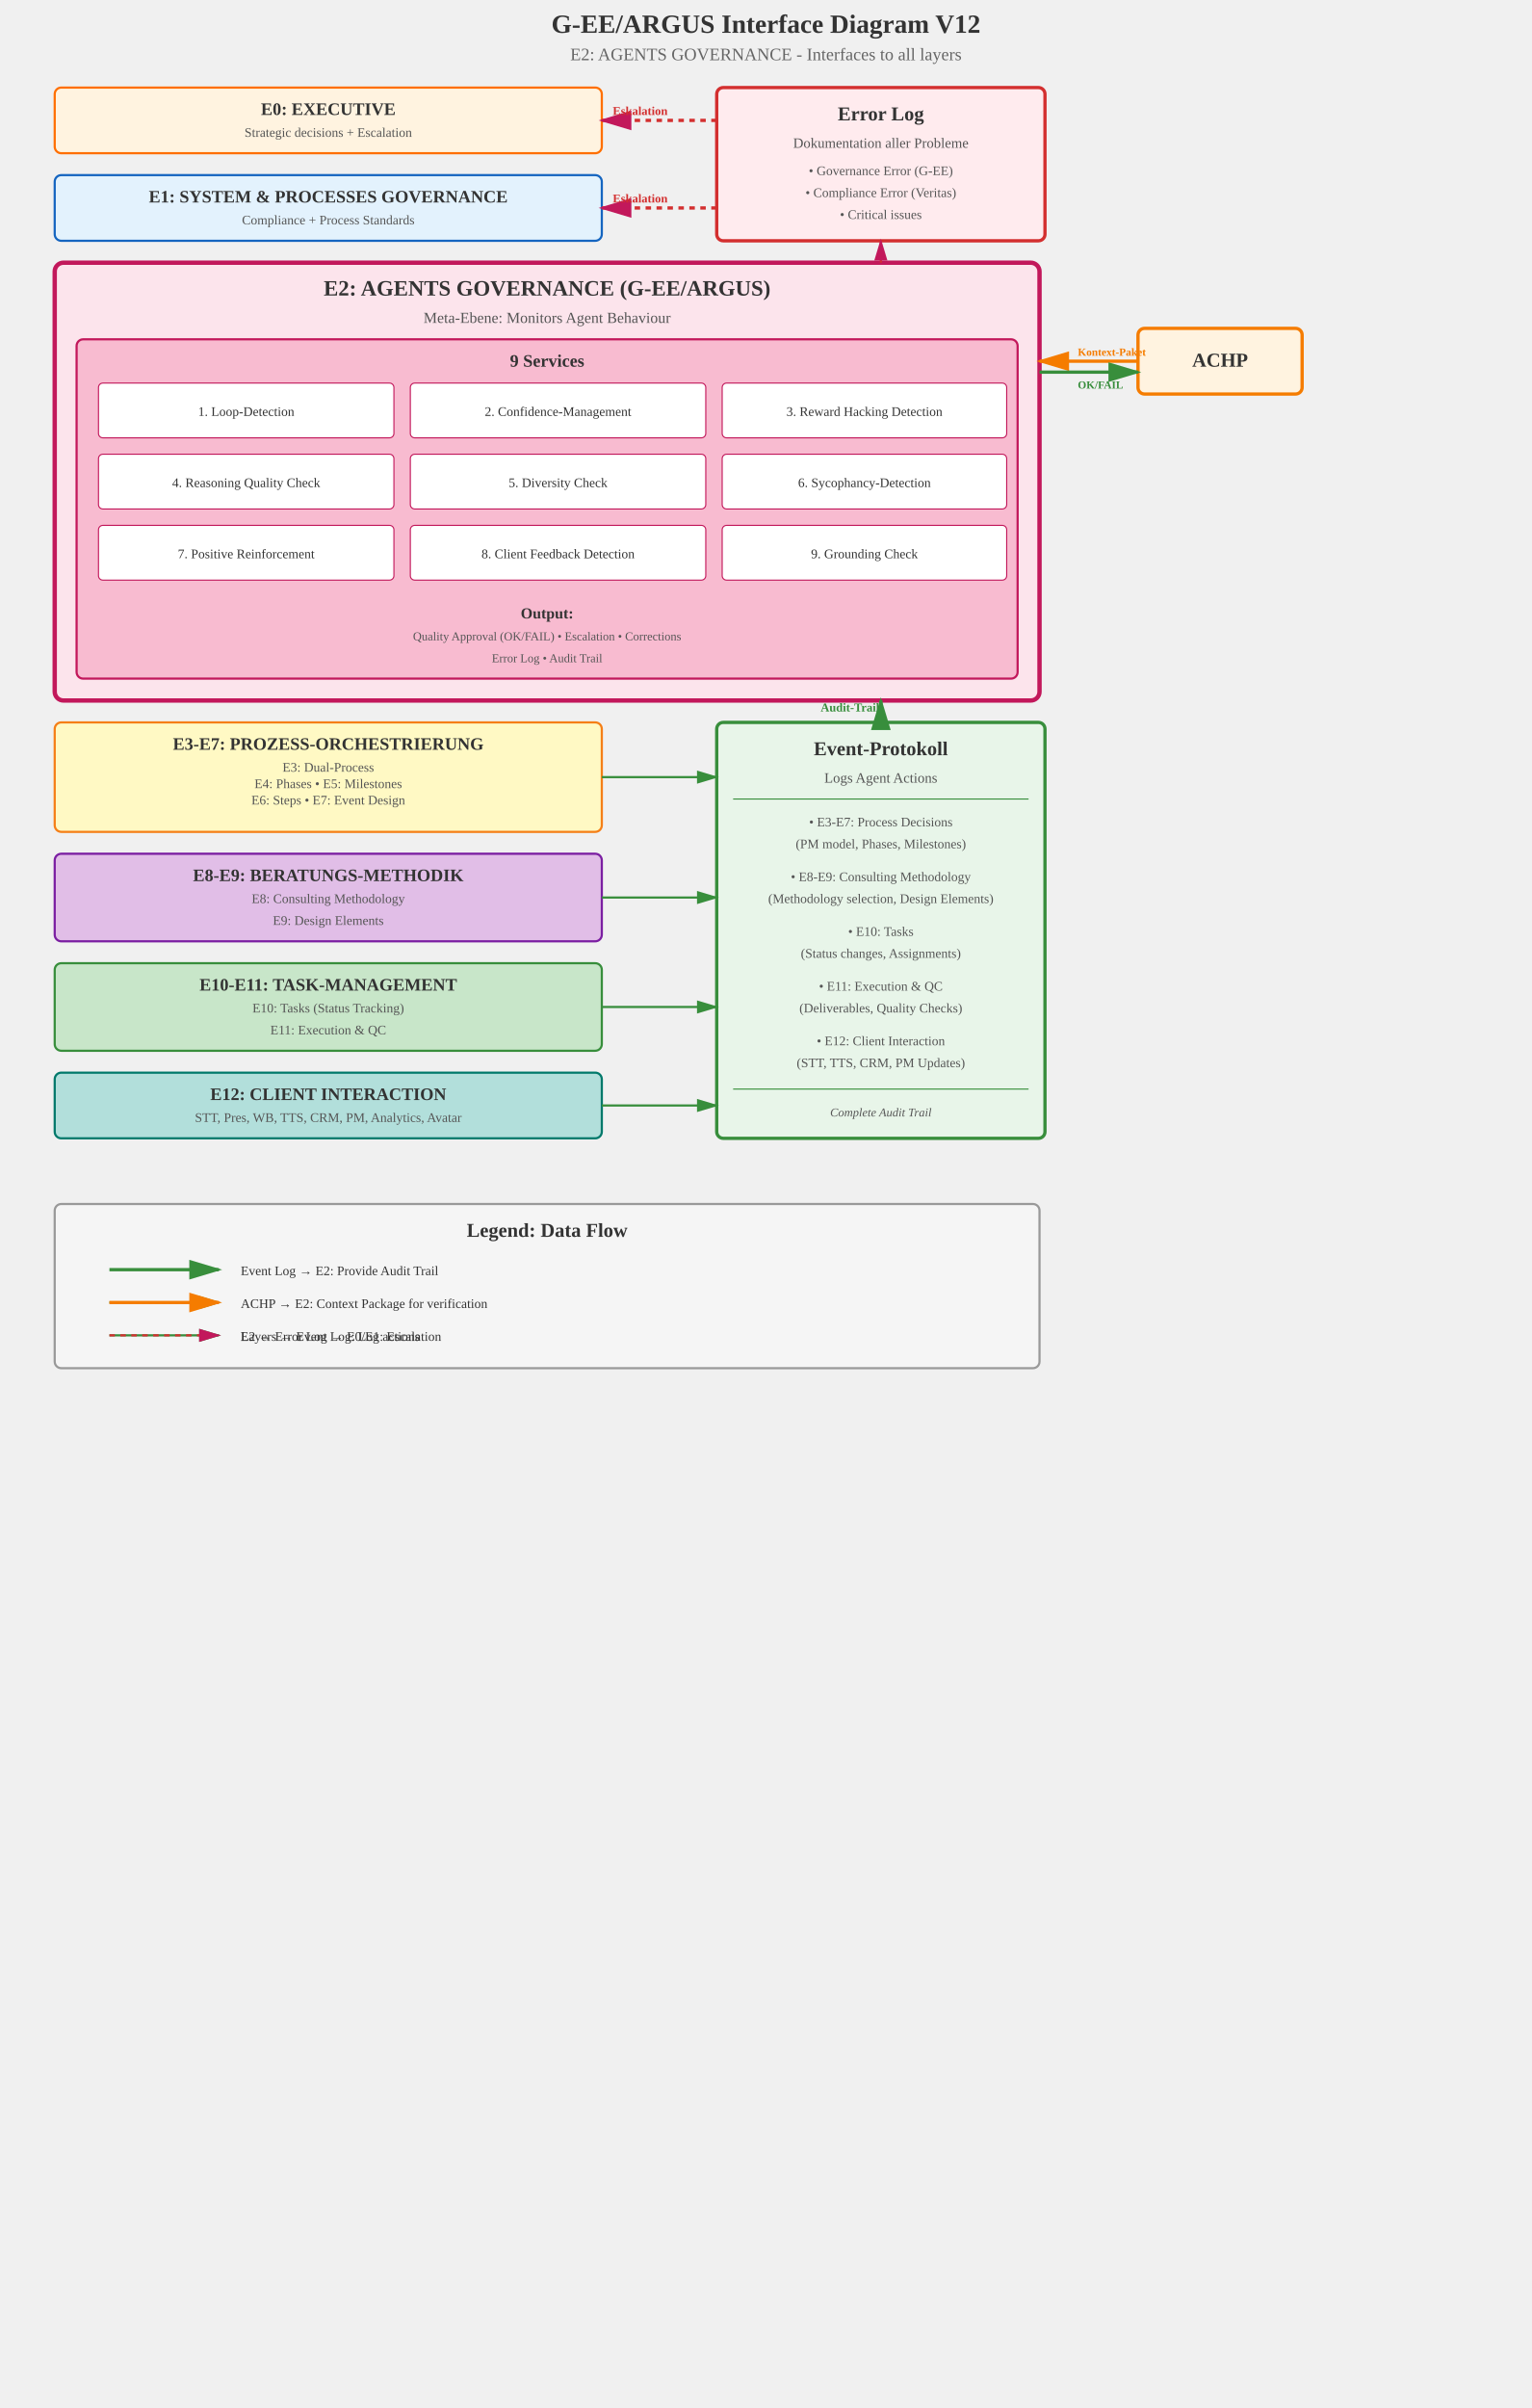
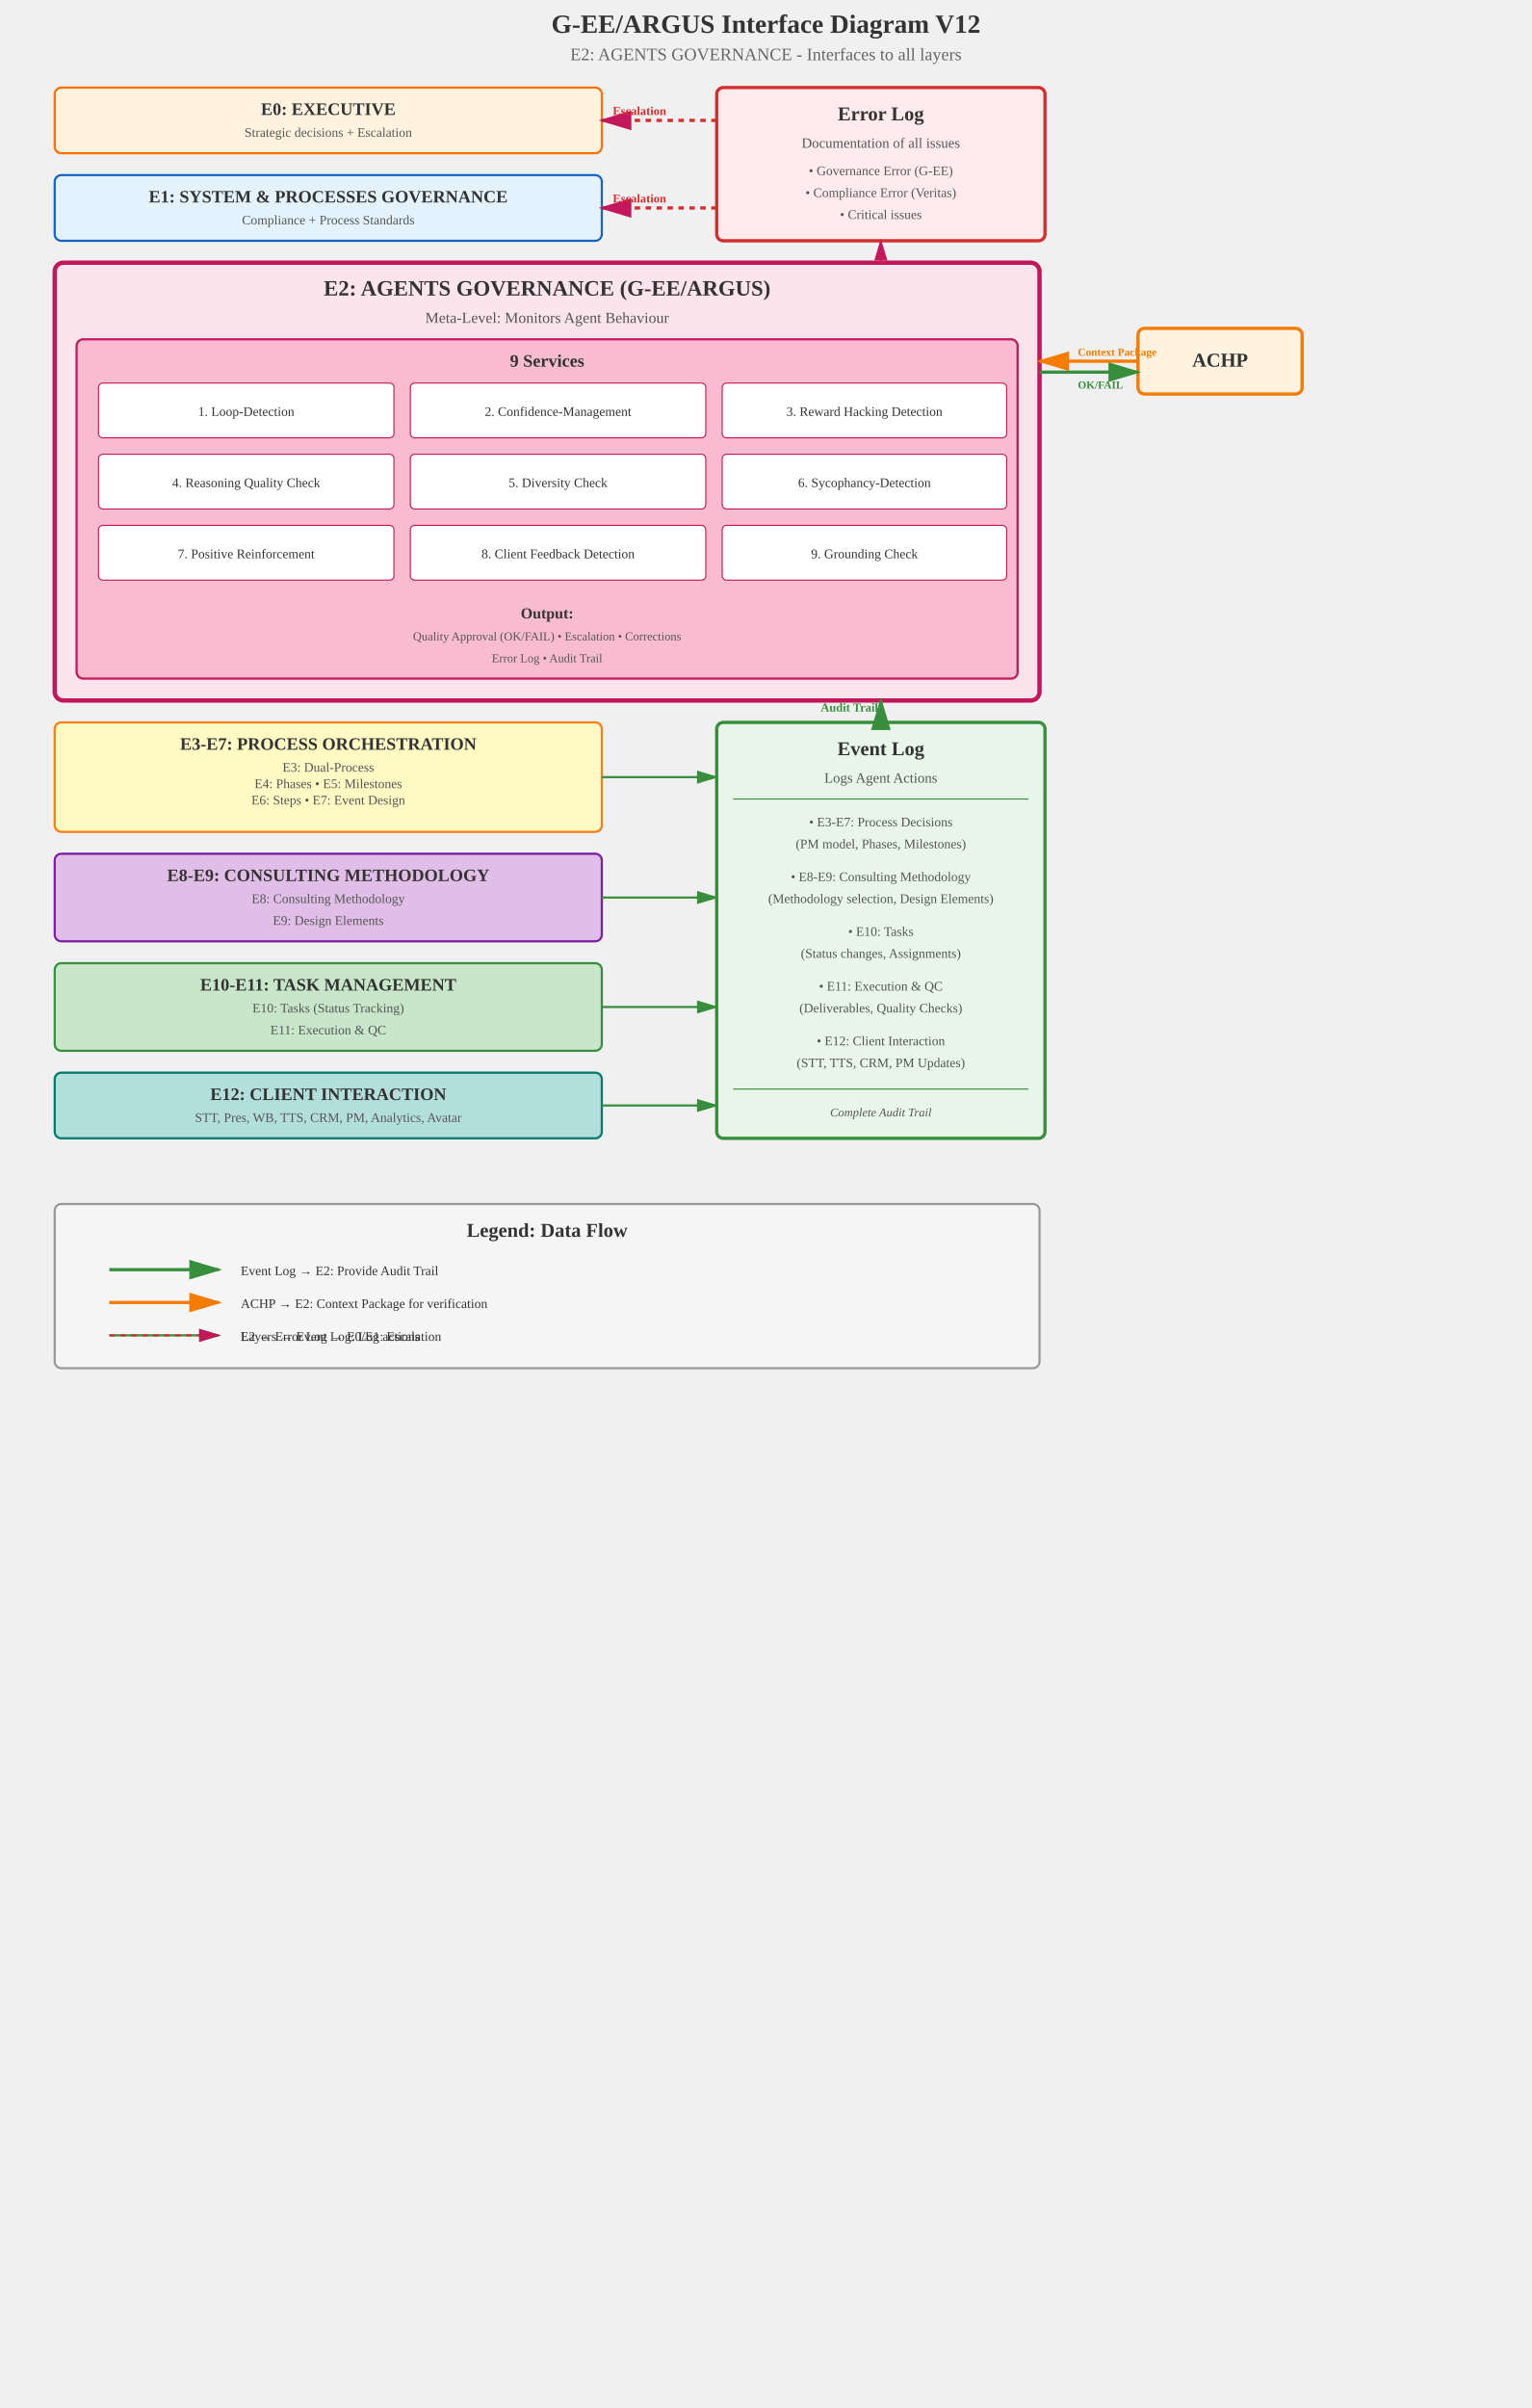
<svg xmlns="http://www.w3.org/2000/svg" width="1400" height="2200" version="1.1">
  <defs>
    <marker id="arrowhead" markerWidth="10" markerHeight="10" refX="9" refY="3" orient="auto">
      <polygon points="0 0, 10 3, 0 6" fill="#666" />
    </marker>
    <marker id="arrowhead-blue" markerWidth="10" markerHeight="10" refX="9" refY="3" orient="auto">
      <polygon points="0 0, 10 3, 0 6" fill="#1565c0" />
    </marker>
    <marker id="arrowhead-red" markerWidth="10" markerHeight="10" refX="9" refY="3" orient="auto">
      <polygon points="0 0, 10 3, 0 6" fill="#c2185b" />
    </marker>
    <marker id="arrowhead-green" markerWidth="10" markerHeight="10" refX="9" refY="3" orient="auto">
      <polygon points="0 0, 10 3, 0 6" fill="#388e3c" />
    </marker>
    <marker id="arrowhead-orange" markerWidth="10" markerHeight="10" refX="9" refY="3" orient="auto">
      <polygon points="0 0, 10 3, 0 6" fill="#f57c00" />
    </marker>
  </defs>
  <text x="700" y="30" font-size="24" font-weight="bold" text-anchor="middle" fill="#333">G-EE/ARGUS Interface Diagram V12</text>
  <text x="700" y="55" font-size="16" text-anchor="middle" fill="#666">E2: AGENTS GOVERNANCE - Interfaces to all layers</text>
  <rect x="50" y="80" width="500" height="60" fill="#fff3e0" stroke="#ff6f00" stroke-width="2" rx="6" />
  <text x="300" y="105" font-size="16" font-weight="bold" text-anchor="middle" fill="#333">E0: EXECUTIVE</text>
  <text x="300" y="125" font-size="12" text-anchor="middle" fill="#555">Strategic decisions + Escalation</text>
  <rect x="50" y="160" width="500" height="60" fill="#e3f2fd" stroke="#1565c0" stroke-width="2" rx="6" />
  <text x="300" y="185" font-size="16" font-weight="bold" text-anchor="middle" fill="#333">E1: SYSTEM &amp; PROCESSES GOVERNANCE</text>
  <text x="300" y="205" font-size="12" text-anchor="middle" fill="#555">Compliance + Process Standards</text>
  <rect x="50" y="240" width="900" height="400" fill="#fce4ec" stroke="#c2185b" stroke-width="4" rx="8" />
  <text x="500" y="270" font-size="20" font-weight="bold" text-anchor="middle" fill="#333">E2: AGENTS GOVERNANCE (G-EE/ARGUS)</text>
-   <text x="500" y="295" font-size="14" text-anchor="middle" fill="#555">Meta-Ebene: Monitors Agent Behaviour</text>
+   <text x="500" y="295" font-size="14" text-anchor="middle" fill="#555">Meta-Level: Monitors Agent Behaviour</text>
  <rect x="70" y="310" width="860" height="310" fill="#f8bbd0" stroke="#c2185b" stroke-width="2" rx="6" />
  <text x="500" y="335" font-size="16" font-weight="bold" text-anchor="middle" fill="#333">9 Services</text>
  <rect x="90" y="350" width="270" height="50" fill="#fff" stroke="#c2185b" stroke-width="1" rx="4" />
  <text x="225" y="380" font-size="12" text-anchor="middle" fill="#333">1. Loop-Detection</text>
  <rect x="375" y="350" width="270" height="50" fill="#fff" stroke="#c2185b" stroke-width="1" rx="4" />
  <text x="510" y="380" font-size="12" text-anchor="middle" fill="#333">2. Confidence-Management</text>
  <rect x="660" y="350" width="260" height="50" fill="#fff" stroke="#c2185b" stroke-width="1" rx="4" />
  <text x="790" y="380" font-size="12" text-anchor="middle" fill="#333">3. Reward Hacking Detection</text>
  <rect x="90" y="415" width="270" height="50" fill="#fff" stroke="#c2185b" stroke-width="1" rx="4" />
  <text x="225" y="445" font-size="12" text-anchor="middle" fill="#333">4. Reasoning Quality Check</text>
  <rect x="375" y="415" width="270" height="50" fill="#fff" stroke="#c2185b" stroke-width="1" rx="4" />
  <text x="510" y="445" font-size="12" text-anchor="middle" fill="#333">5. Diversity Check</text>
  <rect x="660" y="415" width="260" height="50" fill="#fff" stroke="#c2185b" stroke-width="1" rx="4" />
  <text x="790" y="445" font-size="12" text-anchor="middle" fill="#333">6. Sycophancy-Detection</text>
  <rect x="90" y="480" width="270" height="50" fill="#fff" stroke="#c2185b" stroke-width="1" rx="4" />
  <text x="225" y="510" font-size="12" text-anchor="middle" fill="#333">7. Positive Reinforcement</text>
  <rect x="375" y="480" width="270" height="50" fill="#fff" stroke="#c2185b" stroke-width="1" rx="4" />
  <text x="510" y="510" font-size="12" text-anchor="middle" fill="#333">8. Client Feedback Detection</text>
  <rect x="660" y="480" width="260" height="50" fill="#fff" stroke="#c2185b" stroke-width="1" rx="4" />
  <text x="790" y="510" font-size="12" text-anchor="middle" fill="#333">9. Grounding Check</text>
  <text x="500" y="565" font-size="14" font-weight="bold" text-anchor="middle" fill="#333">Output:</text>
  <text x="500" y="585" font-size="11" text-anchor="middle" fill="#555">Quality Approval (OK/FAIL) • Escalation • Corrections</text>
  <text x="500" y="605" font-size="11" text-anchor="middle" fill="#555">Error Log • Audit Trail</text>
  <rect x="50" y="660" width="500" height="100" fill="#fff9c4" stroke="#f57f17" stroke-width="2" rx="6" />
-   <text x="300" y="685" font-size="16" font-weight="bold" text-anchor="middle" fill="#333">E3-E7: PROZESS-ORCHESTRIERUNG</text>
+   <text x="300" y="685" font-size="16" font-weight="bold" text-anchor="middle" fill="#333">E3-E7: PROCESS ORCHESTRATION</text>
  <text x="300" y="705" font-size="12" text-anchor="middle" fill="#555">E3: Dual-Process</text>
  <text x="300" y="720" font-size="12" text-anchor="middle" fill="#555">E4: Phases • E5: Milestones</text>
  <text x="300" y="735" font-size="12" text-anchor="middle" fill="#555">E6: Steps • E7: Event Design</text>
  <rect x="50" y="780" width="500" height="80" fill="#e1bee7" stroke="#7b1fa2" stroke-width="2" rx="6" />
-   <text x="300" y="805" font-size="16" font-weight="bold" text-anchor="middle" fill="#333">E8-E9: BERATUNGS-METHODIK</text>
+   <text x="300" y="805" font-size="16" font-weight="bold" text-anchor="middle" fill="#333">E8-E9: CONSULTING METHODOLOGY</text>
  <text x="300" y="825" font-size="12" text-anchor="middle" fill="#555">E8: Consulting Methodology</text>
  <text x="300" y="845" font-size="12" text-anchor="middle" fill="#555">E9: Design Elements</text>
  <rect x="50" y="880" width="500" height="80" fill="#c8e6c9" stroke="#388e3c" stroke-width="2" rx="6" />
-   <text x="300" y="905" font-size="16" font-weight="bold" text-anchor="middle" fill="#333">E10-E11: TASK-MANAGEMENT</text>
+   <text x="300" y="905" font-size="16" font-weight="bold" text-anchor="middle" fill="#333">E10-E11: TASK MANAGEMENT</text>
  <text x="300" y="925" font-size="12" text-anchor="middle" fill="#555">E10: Tasks (Status Tracking)</text>
  <text x="300" y="945" font-size="12" text-anchor="middle" fill="#555">E11: Execution &amp; QC</text>
  <rect x="50" y="980" width="500" height="60" fill="#b2dfdb" stroke="#00796b" stroke-width="2" rx="6" />
  <text x="300" y="1005" font-size="16" font-weight="bold" text-anchor="middle" fill="#333">E12: CLIENT INTERACTION</text>
  <text x="300" y="1025" font-size="12" text-anchor="middle" fill="#555">STT, Pres, WB, TTS, CRM, PM, Analytics, Avatar</text>
  <rect x="655" y="660" width="300" height="380" fill="#e8f5e9" stroke="#388e3c" stroke-width="3" rx="6" />
-   <text x="805" y="690" font-size="18" font-weight="bold" text-anchor="middle" fill="#333">Event-Protokoll</text>
+   <text x="805" y="690" font-size="18" font-weight="bold" text-anchor="middle" fill="#333">Event Log</text>
  <text x="805" y="715" font-size="13" text-anchor="middle" fill="#555">Logs Agent Actions</text>
  <line x1="670" y1="730" x2="940" y2="730" stroke="#388e3c" stroke-width="1" />
  <text x="805" y="755" font-size="12" text-anchor="middle" fill="#555">• E3-E7: Process Decisions</text>
  <text x="805" y="775" font-size="12" text-anchor="middle" fill="#555">  (PM model, Phases, Milestones)</text>
  <text x="805" y="805" font-size="12" text-anchor="middle" fill="#555">• E8-E9: Consulting Methodology</text>
  <text x="805" y="825" font-size="12" text-anchor="middle" fill="#555">  (Methodology selection, Design Elements)</text>
  <text x="805" y="855" font-size="12" text-anchor="middle" fill="#555">• E10: Tasks</text>
  <text x="805" y="875" font-size="12" text-anchor="middle" fill="#555">  (Status changes, Assignments)</text>
  <text x="805" y="905" font-size="12" text-anchor="middle" fill="#555">• E11: Execution &amp; QC</text>
  <text x="805" y="925" font-size="12" text-anchor="middle" fill="#555">  (Deliverables, Quality Checks)</text>
  <text x="805" y="955" font-size="12" text-anchor="middle" fill="#555">• E12: Client Interaction</text>
  <text x="805" y="975" font-size="12" text-anchor="middle" fill="#555">  (STT, TTS, CRM, PM Updates)</text>
  <line x1="670" y1="995" x2="940" y2="995" stroke="#388e3c" stroke-width="1" />
  <text x="805" y="1020" font-size="11" text-anchor="middle" fill="#555" font-style="italic">Complete Audit Trail</text>
  <rect x="655" y="80" width="300" height="140" fill="#ffebee" stroke="#d32f2f" stroke-width="3" rx="6" />
  <text x="805" y="110" font-size="18" font-weight="bold" text-anchor="middle" fill="#333">Error Log</text>
-   <text x="805" y="135" font-size="13" text-anchor="middle" fill="#555">Dokumentation aller Probleme</text>
+   <text x="805" y="135" font-size="13" text-anchor="middle" fill="#555">Documentation of all issues</text>
  <text x="805" y="160" font-size="12" text-anchor="middle" fill="#555">• Governance Error (G-EE)</text>
  <text x="805" y="180" font-size="12" text-anchor="middle" fill="#555">• Compliance Error (Veritas)</text>
  <text x="805" y="200" font-size="12" text-anchor="middle" fill="#555">• Critical issues</text>
  <rect x="1040" y="300" width="150" height="60" fill="#fff3e0" stroke="#f57c00" stroke-width="3" rx="6" />
  <text x="1115" y="335" font-size="18" font-weight="bold" text-anchor="middle" fill="#333">ACHP</text>
  <line x1="550" y1="710" x2="655" y2="710" stroke="#388e3c" stroke-width="2" marker-end="url(#arrowhead-green)" />
  <line x1="550" y1="820" x2="655" y2="820" stroke="#388e3c" stroke-width="2" marker-end="url(#arrowhead-green)" />
  <line x1="550" y1="920" x2="655" y2="920" stroke="#388e3c" stroke-width="2" marker-end="url(#arrowhead-green)" />
  <line x1="550" y1="1010" x2="655" y2="1010" stroke="#388e3c" stroke-width="2" marker-end="url(#arrowhead-green)" />
  <line x1="805" y1="660" x2="805" y2="640" stroke="#388e3c" stroke-width="3" marker-end="url(#arrowhead-green)" />
-   <text x="750" y="650" font-size="11" fill="#388e3c" font-weight="bold">Audit-Trail</text>
+   <text x="750" y="650" font-size="11" fill="#388e3c" font-weight="bold">Audit Trail</text>
  <line x1="1040" y1="330" x2="950" y2="330" stroke="#f57c00" stroke-width="3" marker-end="url(#arrowhead-orange)" />
-   <text x="985" y="325" font-size="10" fill="#f57c00" font-weight="bold">Kontext-Paket</text>
+   <text x="985" y="325" font-size="10" fill="#f57c00" font-weight="bold">Context Package</text>
  <line x1="950" y1="340" x2="1040" y2="340" stroke="#388e3c" stroke-width="3" marker-end="url(#arrowhead-green)" />
  <text x="985" y="355" font-size="10" fill="#388e3c" font-weight="bold">OK/FAIL</text>
  <line x1="805" y1="240" x2="805" y2="220" stroke="#d32f2f" stroke-width="2" marker-end="url(#arrowhead-red)" />
  <line x1="655" y1="110" x2="550" y2="110" stroke="#d32f2f" stroke-width="3" stroke-dasharray="5,5" marker-end="url(#arrowhead-red)" />
-   <text x="560" y="105" font-size="11" fill="#d32f2f" font-weight="bold">Eskalation</text>
+   <text x="560" y="105" font-size="11" fill="#d32f2f" font-weight="bold">Escalation</text>
  <line x1="655" y1="190" x2="550" y2="190" stroke="#d32f2f" stroke-width="3" stroke-dasharray="5,5" marker-end="url(#arrowhead-red)" />
-   <text x="560" y="185" font-size="11" fill="#d32f2f" font-weight="bold">Eskalation</text>
+   <text x="560" y="185" font-size="11" fill="#d32f2f" font-weight="bold">Escalation</text>
  <rect x="50" y="1100" width="900" height="150" fill="#f5f5f5" stroke="#999" stroke-width="2" rx="6" />
  <text x="500" y="1130" font-size="18" font-weight="bold" text-anchor="middle" fill="#333">Legend: Data Flow</text>
  <line x1="100" y1="1190" x2="200" y2="1190" stroke="#388e3c" stroke-width="2" stroke-dasharray="3,3" marker-end="url(#arrowhead-green)" />
  <line x1="100" y1="1220" x2="200" y2="1220" stroke="#388e3c" stroke-width="2" marker-end="url(#arrowhead-green)" />
  <text x="220" y="1225" font-size="12" fill="#333">Layers → Event Log: Log actions</text>
  <line x1="100" y1="1160" x2="200" y2="1160" stroke="#388e3c" stroke-width="3" marker-end="url(#arrowhead-green)" />
  <text x="220" y="1165" font-size="12" fill="#333">Event Log → E2: Provide Audit Trail</text>
  <line x1="100" y1="1190" x2="200" y2="1190" stroke="#f57c00" stroke-width="3" marker-end="url(#arrowhead-orange)" />
  <text x="220" y="1195" font-size="12" fill="#333">ACHP → E2: Context Package for verification</text>
  <line x1="100" y1="1220" x2="200" y2="1220" stroke="#d32f2f" stroke-width="2" stroke-dasharray="5,5" marker-end="url(#arrowhead-red)" />
  <text x="220" y="1225" font-size="12" fill="#333">E2 → Error Log → E0/E1: Escalation</text>
</svg>
